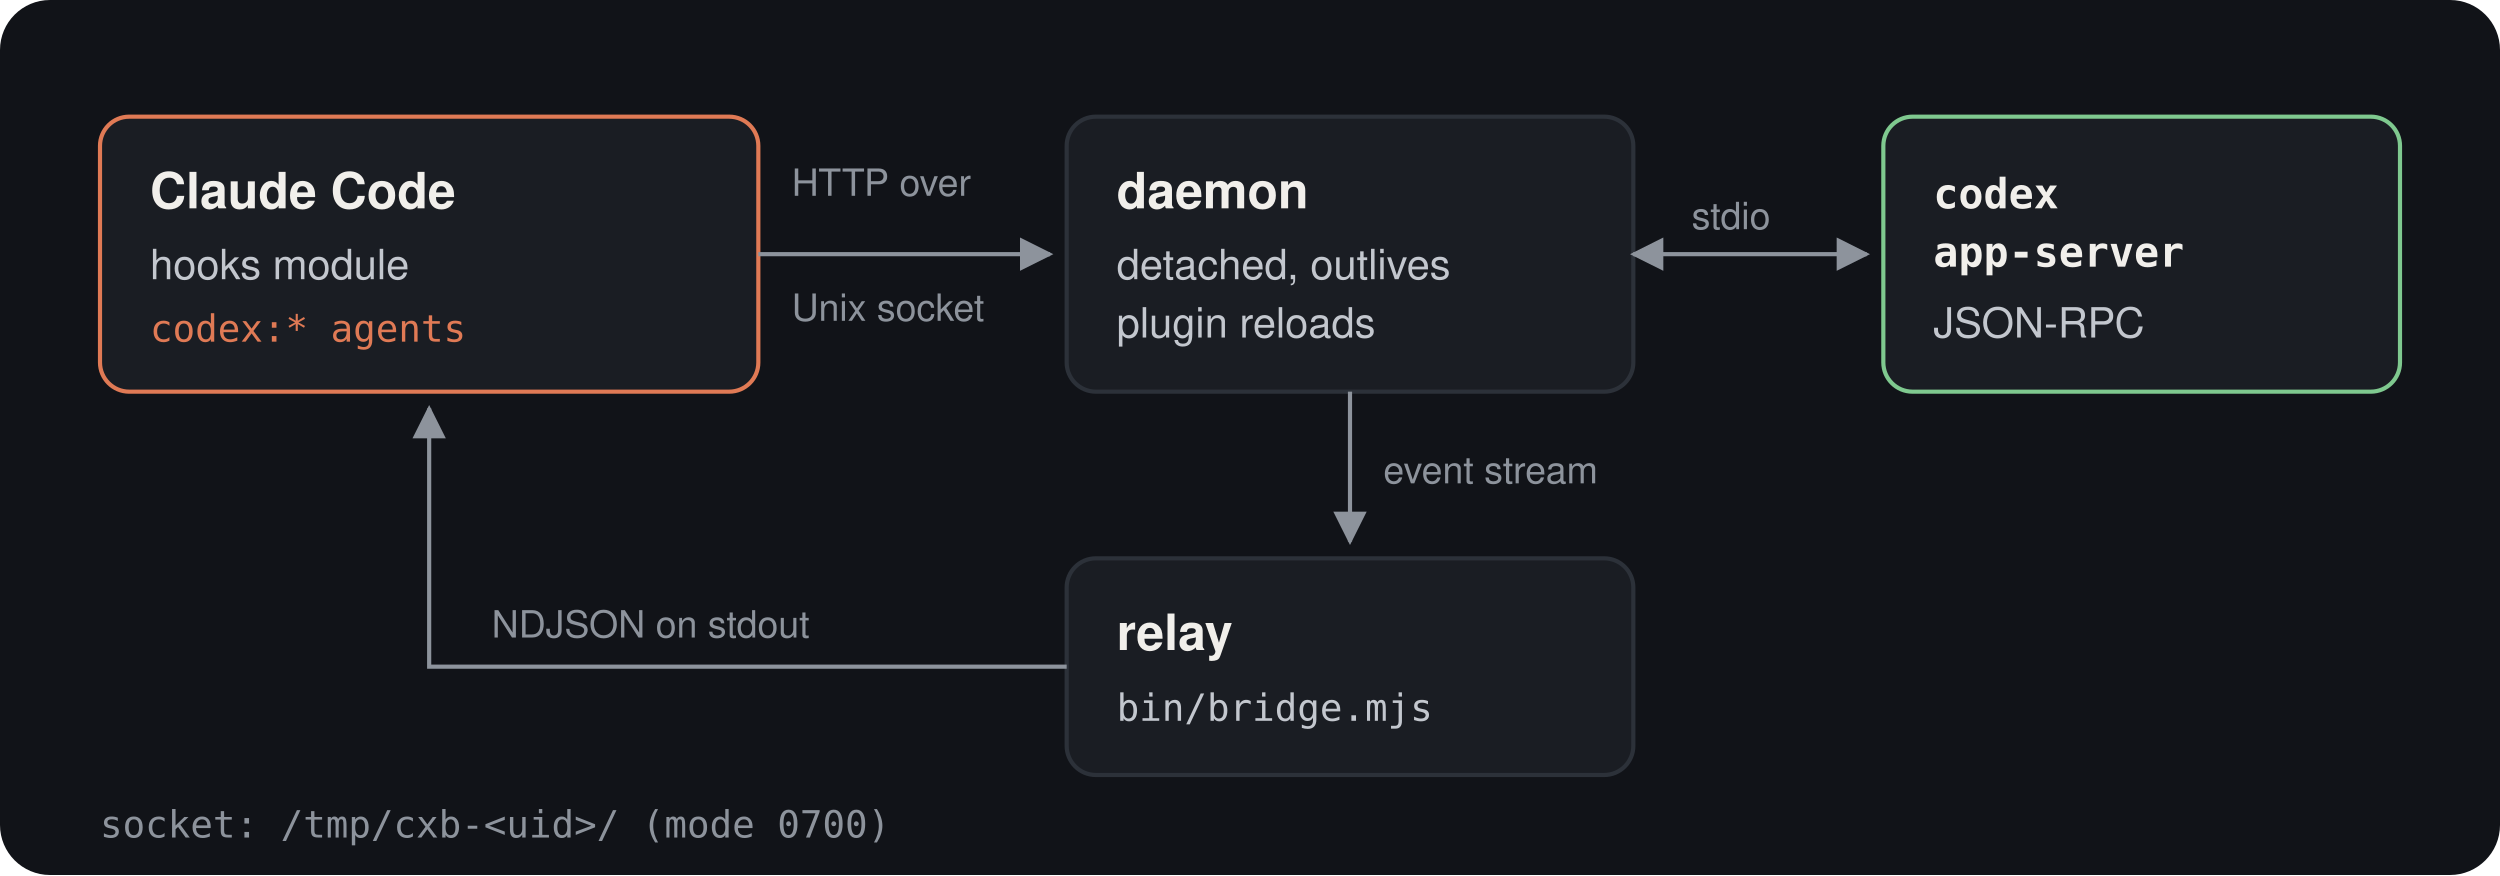
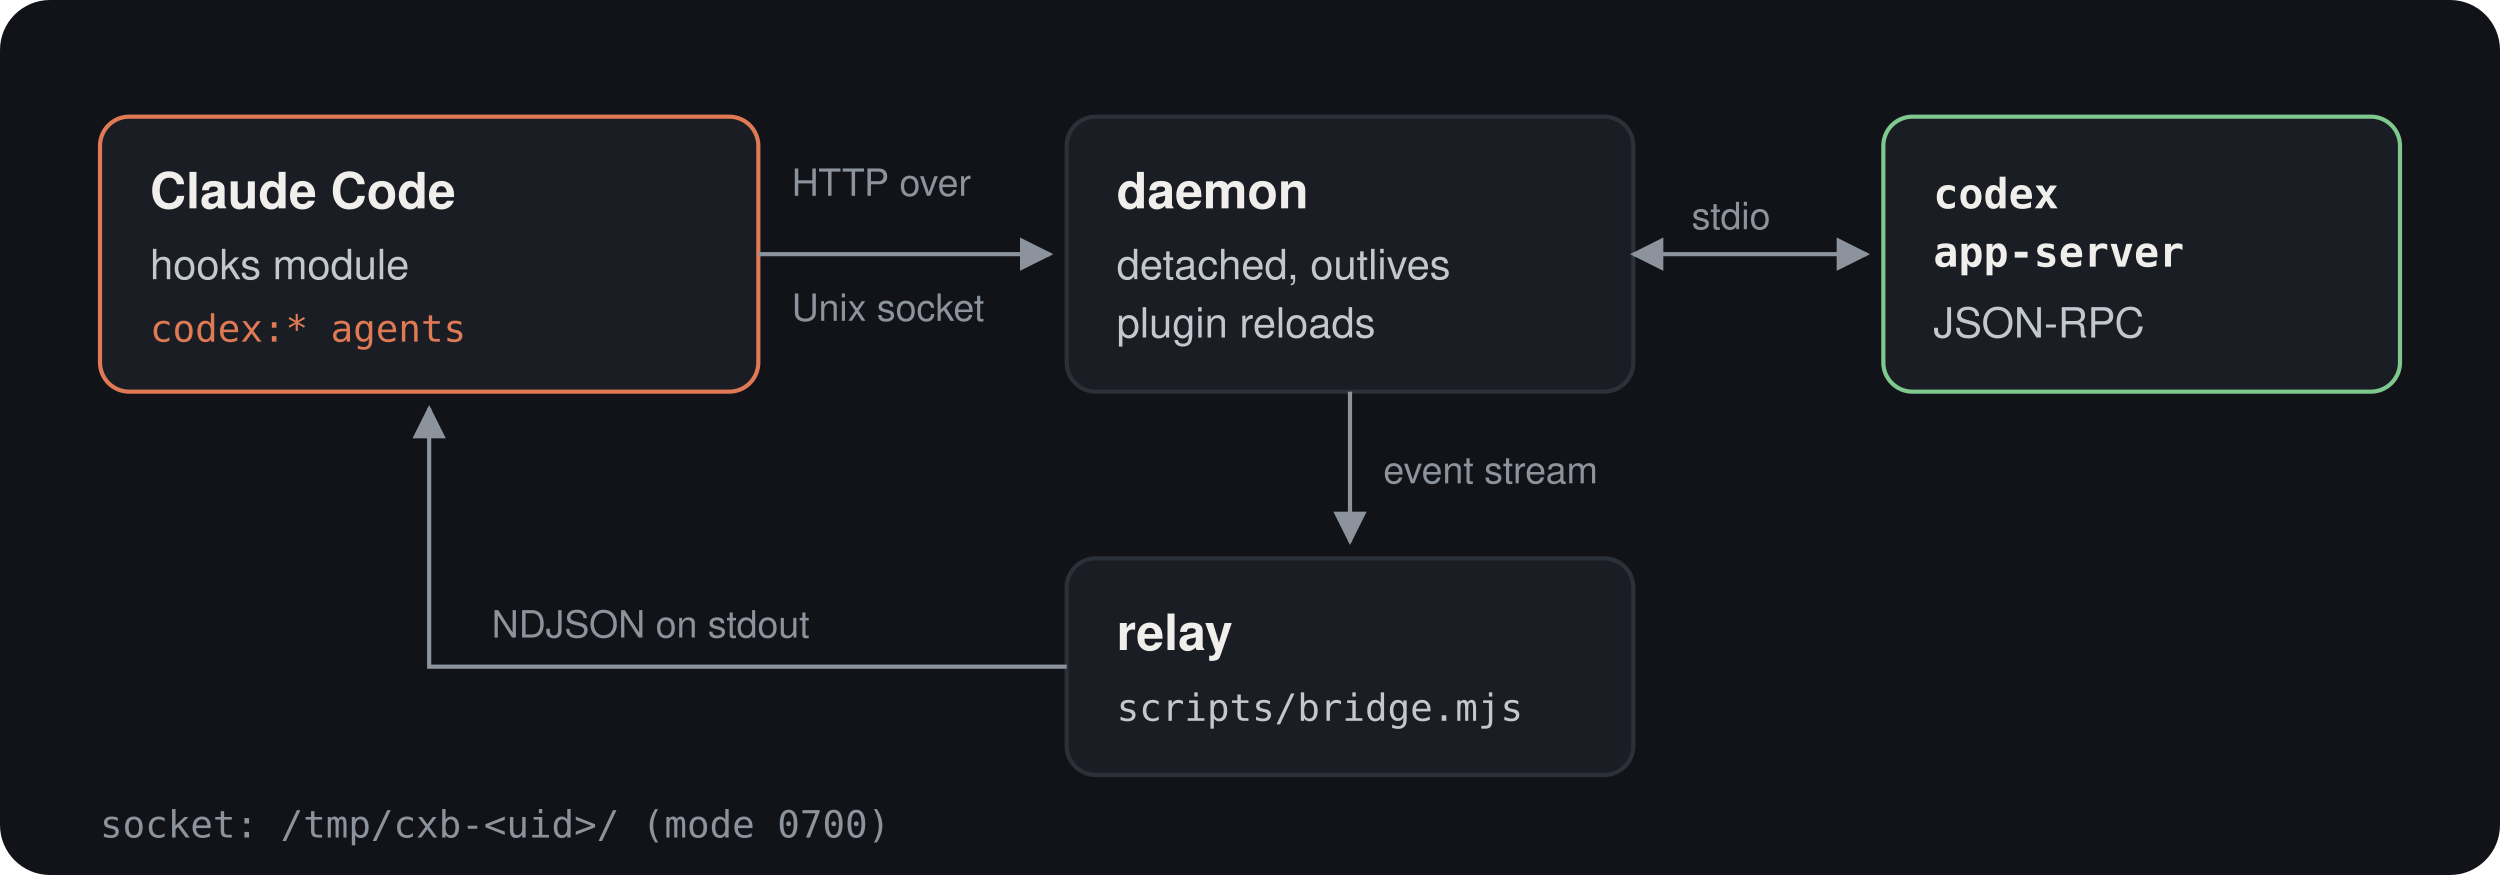
<svg xmlns="http://www.w3.org/2000/svg" width="1200" height="420" viewBox="0 0 1200 420" role="img" aria-labelledby="title desc">
  <defs>
    <marker id="arrow" viewBox="0 0 10 10" refX="9" refY="5" markerWidth="8" markerHeight="8" orient="auto-start-reverse">
      <path d="M0 0 L10 5 L0 10 z" fill="#8d939c" />
    </marker>
  </defs>
  <rect width="1200" height="420" rx="24" fill="#111318" />
  <g font-family="-apple-system, BlinkMacSystemFont, 'Segoe UI', Helvetica, Arial, sans-serif">
    <g id="claude" transform="translate(48 56)">
      <rect width="316" height="132" rx="14" fill="#1a1d23" stroke="#e07a55" stroke-width="2" />
      <text x="24" y="44" font-size="24" font-weight="700" fill="#f1efeb">Claude Code</text>
      <text x="24" y="78" font-size="20" fill="#c3c7ce">hooks module</text>
      <text x="24" y="108" font-family="ui-monospace, SFMono-Regular, Menlo, Consolas, monospace" font-size="18" fill="#e07a55">codex:* agents</text>
    </g>
    <g id="daemon" transform="translate(512 56)">
      <rect width="272" height="132" rx="14" fill="#1a1d23" stroke="#2c3139" stroke-width="2" />
      <text x="24" y="44" font-size="24" font-weight="700" fill="#f1efeb">daemon</text>
      <text x="24" y="78" font-size="20" fill="#c3c7ce">detached, outlives</text>
      <text x="24" y="106" font-size="20" fill="#c3c7ce">plugin reloads</text>
    </g>
    <g id="codex" transform="translate(904 56)">
      <rect width="248" height="132" rx="14" fill="#1a1d23" stroke="#7fc98f" stroke-width="2" />
      <text x="24" y="44" font-family="ui-monospace, SFMono-Regular, Menlo, Consolas, monospace" font-size="20" font-weight="700" fill="#f1efeb">codex</text>
      <text x="24" y="72" font-family="ui-monospace, SFMono-Regular, Menlo, Consolas, monospace" font-size="20" font-weight="700" fill="#f1efeb">app-server</text>
      <text x="24" y="106" font-size="20" fill="#c3c7ce">JSON-RPC</text>
    </g>
    <g id="relay" transform="translate(512 268)">
      <rect width="272" height="104" rx="14" fill="#1a1d23" stroke="#2c3139" stroke-width="2" />
      <text x="24" y="44" font-size="24" font-weight="700" fill="#f1efeb">relay</text>
-       <text x="24" y="78" font-family="ui-monospace, SFMono-Regular, Menlo, Consolas, monospace" font-size="18" fill="#c3c7ce">bin/bridge.mjs</text>
+       <text x="24" y="78" font-family="ui-monospace, SFMono-Regular, Menlo, Consolas, monospace" font-size="18" fill="#c3c7ce">scripts/bridge.mjs</text>
    </g>
    <g id="links" fill="none" stroke="#8d939c" stroke-width="2">
      <path d="M364 122 H504" marker-end="url(#arrow)" />
      <path d="M784 122 H896" marker-start="url(#arrow)" marker-end="url(#arrow)" />
      <path d="M648 188 V260" marker-end="url(#arrow)" />
      <path d="M512 320 H206 V196" marker-end="url(#arrow)" />
    </g>
    <g id="labels" font-size="18" fill="#8d939c">
      <text x="380" y="94">HTTP over</text>
      <text x="380" y="154">Unix socket</text>
      <text x="812" y="110">stdio</text>
      <text x="664" y="232">event stream</text>
      <text x="236" y="306">NDJSON on stdout</text>
    </g>
    <text x="48" y="402" font-family="ui-monospace, SFMono-Regular, Menlo, Consolas, monospace" font-size="18" fill="#8d939c">socket: /tmp/cxb-&lt;uid&gt;/ (mode 0700)</text>
  </g>
</svg>
